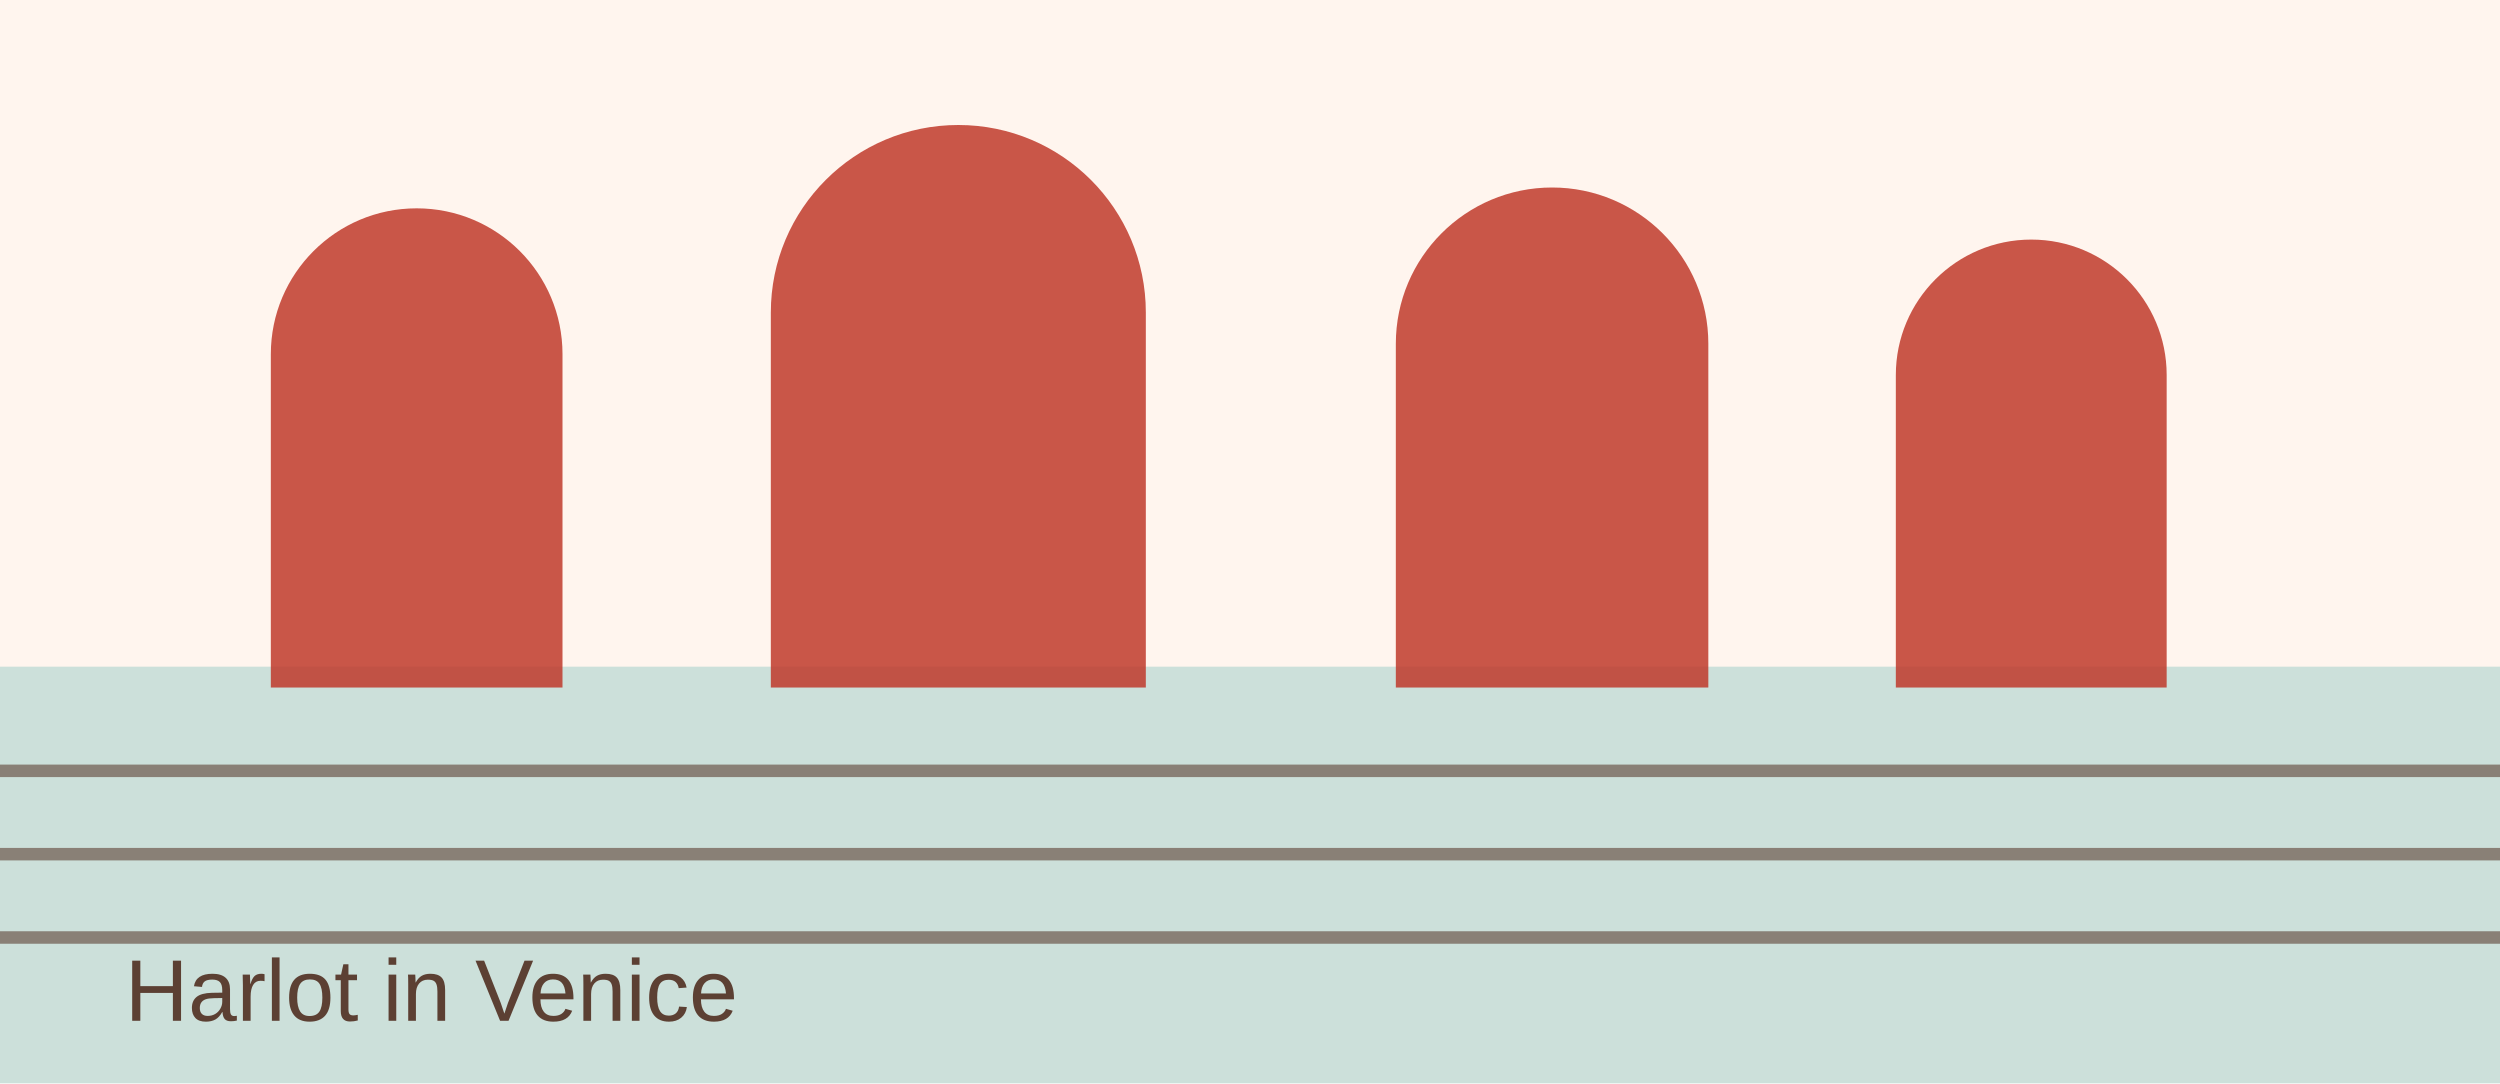
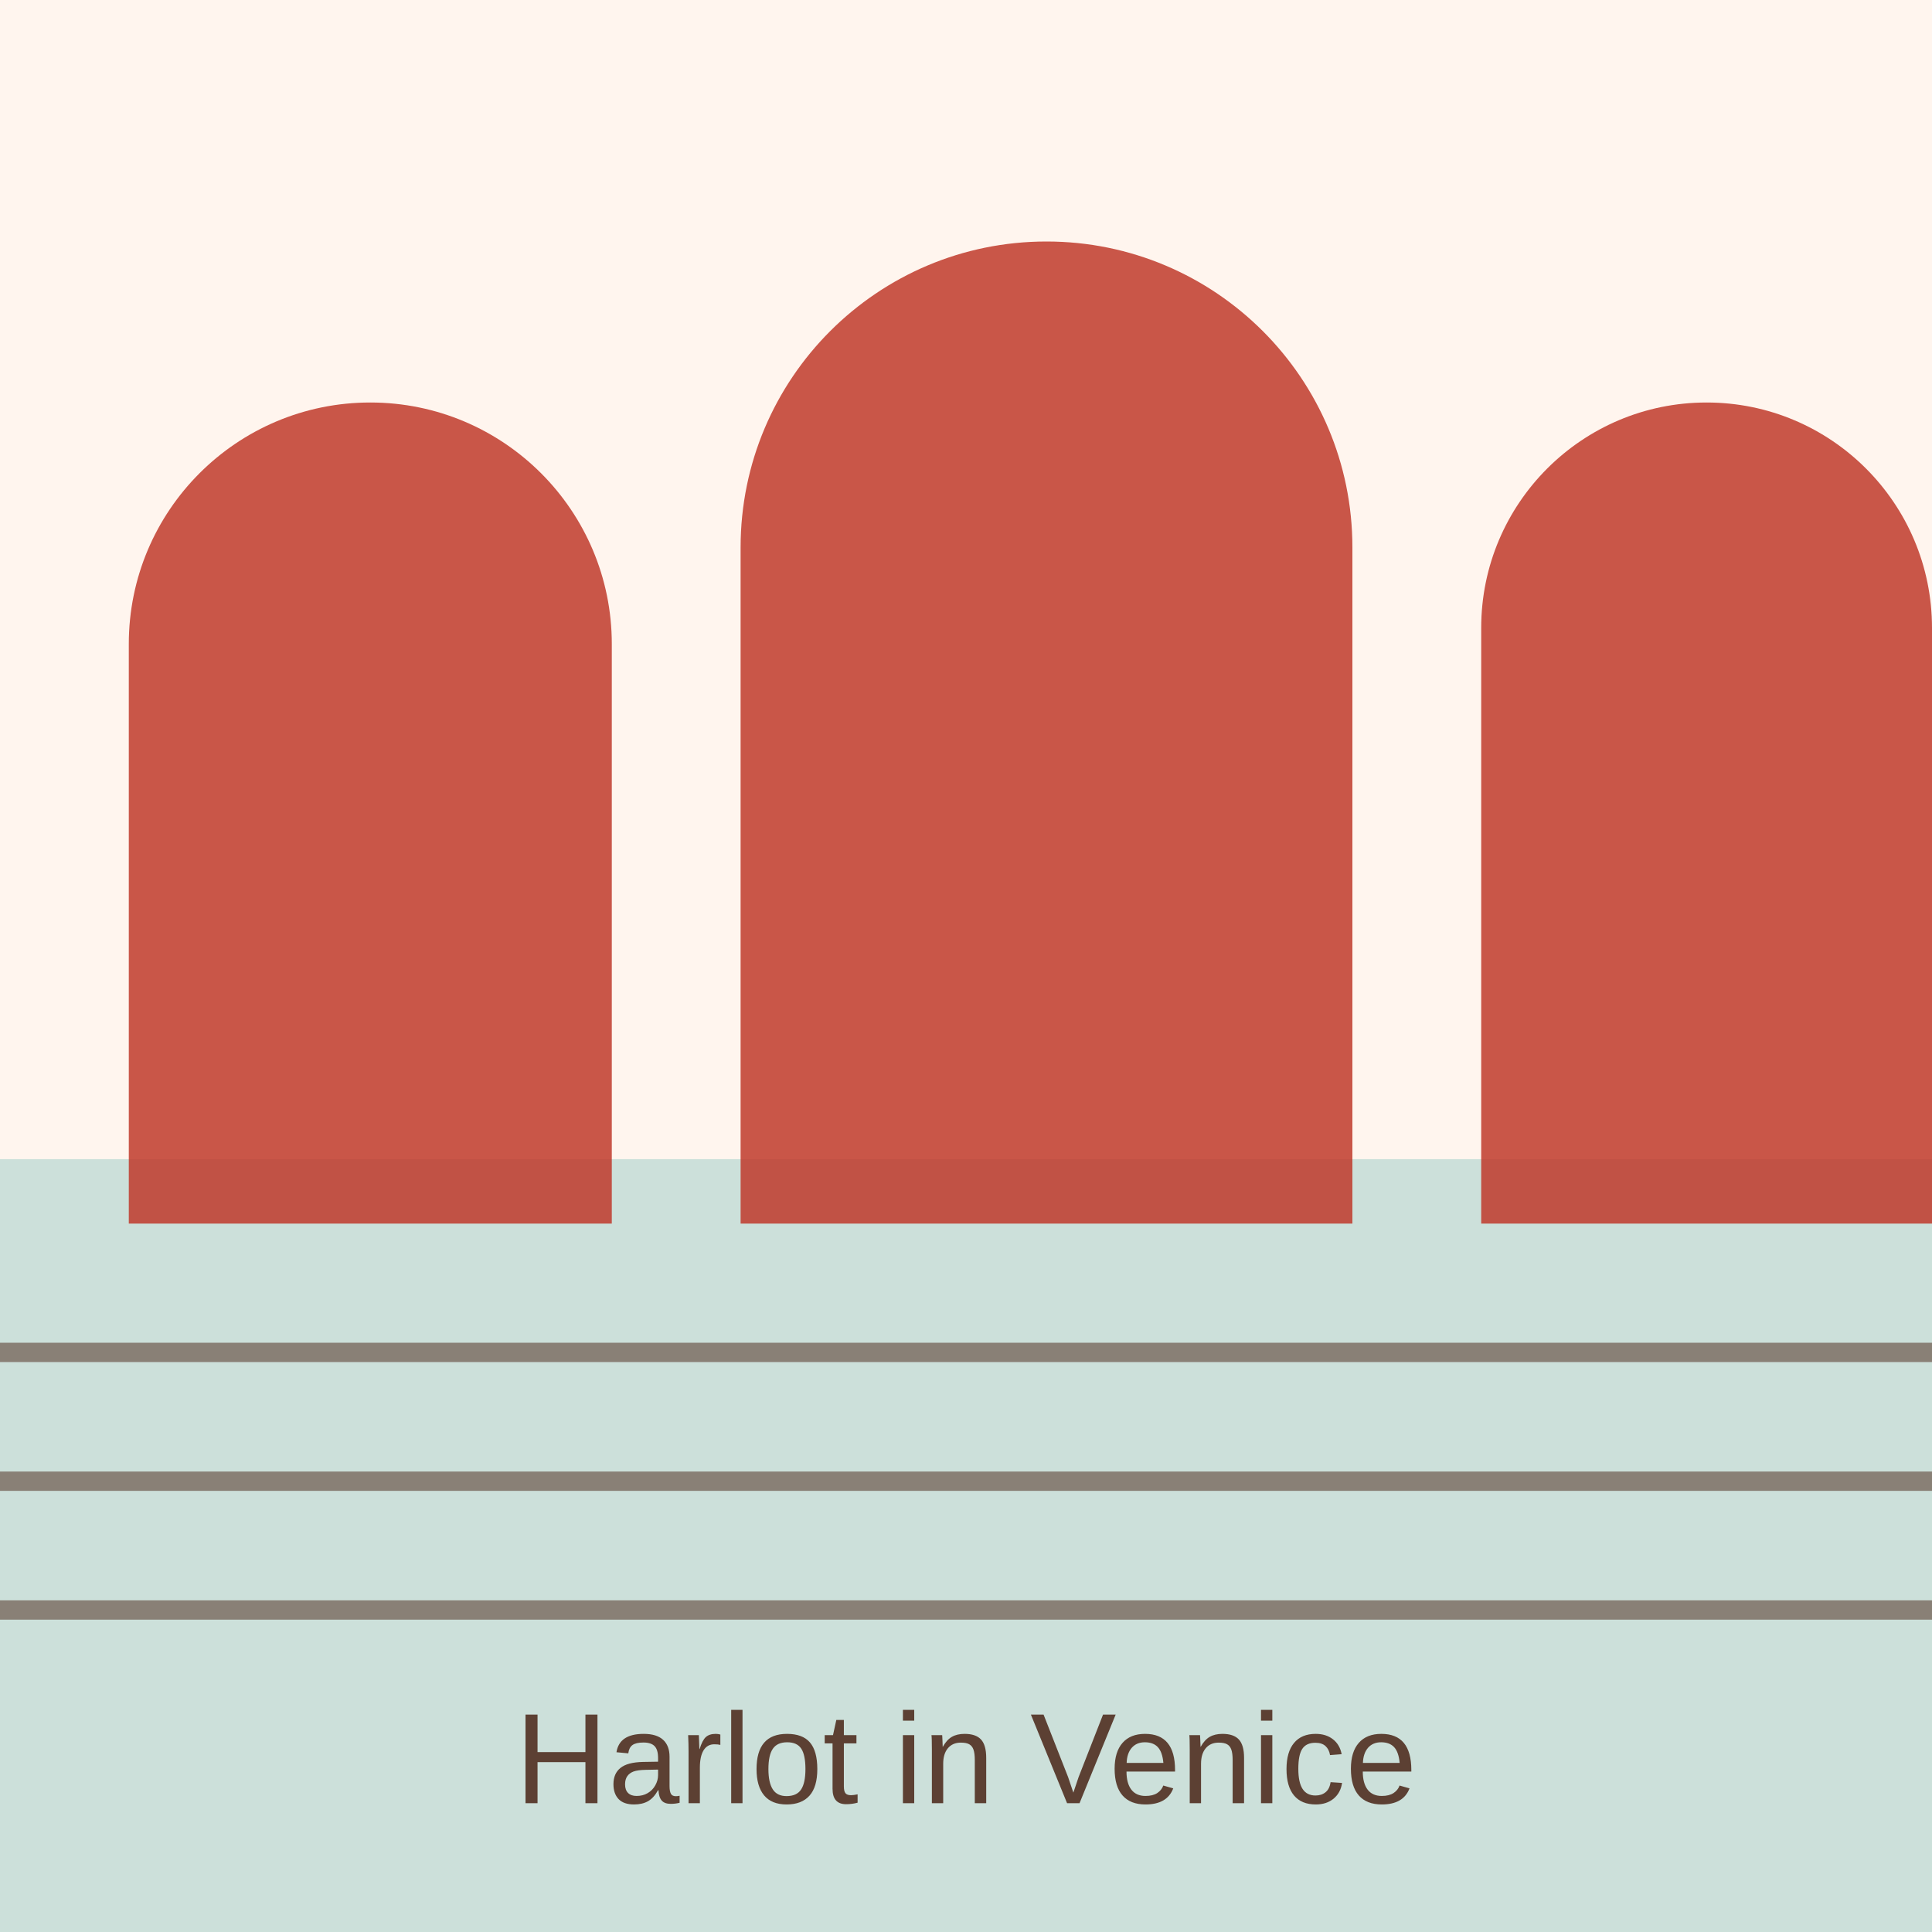
- <svg xmlns="http://www.w3.org/2000/svg" viewBox="0 0 1200 520" role="img" aria-labelledby="title desc">
-   <rect width="1200" height="520" fill="#FFF5EE" />
-   <rect x="0" y="320" width="1200" height="200" fill="#008B8B" opacity="0.2" />
+ <svg xmlns="http://www.w3.org/2000/svg" viewBox="0 0 600 600" role="img" aria-labelledby="title desc">
+   <rect width="600" height="600" fill="#FFF5EE" />
+   <rect x="0" y="360" width="600" height="240" fill="#008B8B" opacity="0.2" />
  <g fill="#C0392B" opacity="0.85">
-     <path d="M130 330 V170 a70 70 0 0 1 140 0 v160z" />
-     <path d="M370 330 V150 a90 90 0 0 1 180 0 v180z" />
-     <path d="M670 330 V165 a75 75 0 0 1 150 0 v165z" />
-     <path d="M910 330 V180 a65 65 0 0 1 130 0 v150z" />
+     <path d="M40 380 V200 a75 75 0 0 1 150 0 v180z" />
+     <path d="M230 380 V170 a95 95 0 0 1 190 0 v210z" />
+     <path d="M460 380 V195 a70 70 0 0 1 140 0 v185z" />
  </g>
  <g stroke="#5C4033" stroke-width="6" opacity="0.6">
-     <line x1="0" y1="370" x2="1200" y2="370" />
-     <line x1="0" y1="410" x2="1200" y2="410" />
-     <line x1="0" y1="450" x2="1200" y2="450" />
+     <line x1="0" y1="420" x2="600" y2="420" />
+     <line x1="0" y1="460" x2="600" y2="460" />
+     <line x1="0" y1="500" x2="600" y2="500" />
  </g>
-   <text x="60" y="490" font-size="42" fill="#5C4033" font-family="Arial, sans-serif">Harlot in Venice</text>
+   <text x="300" y="560" text-anchor="middle" font-size="40" fill="#5C4033" font-family="Arial, sans-serif">Harlot in Venice</text>
</svg>
